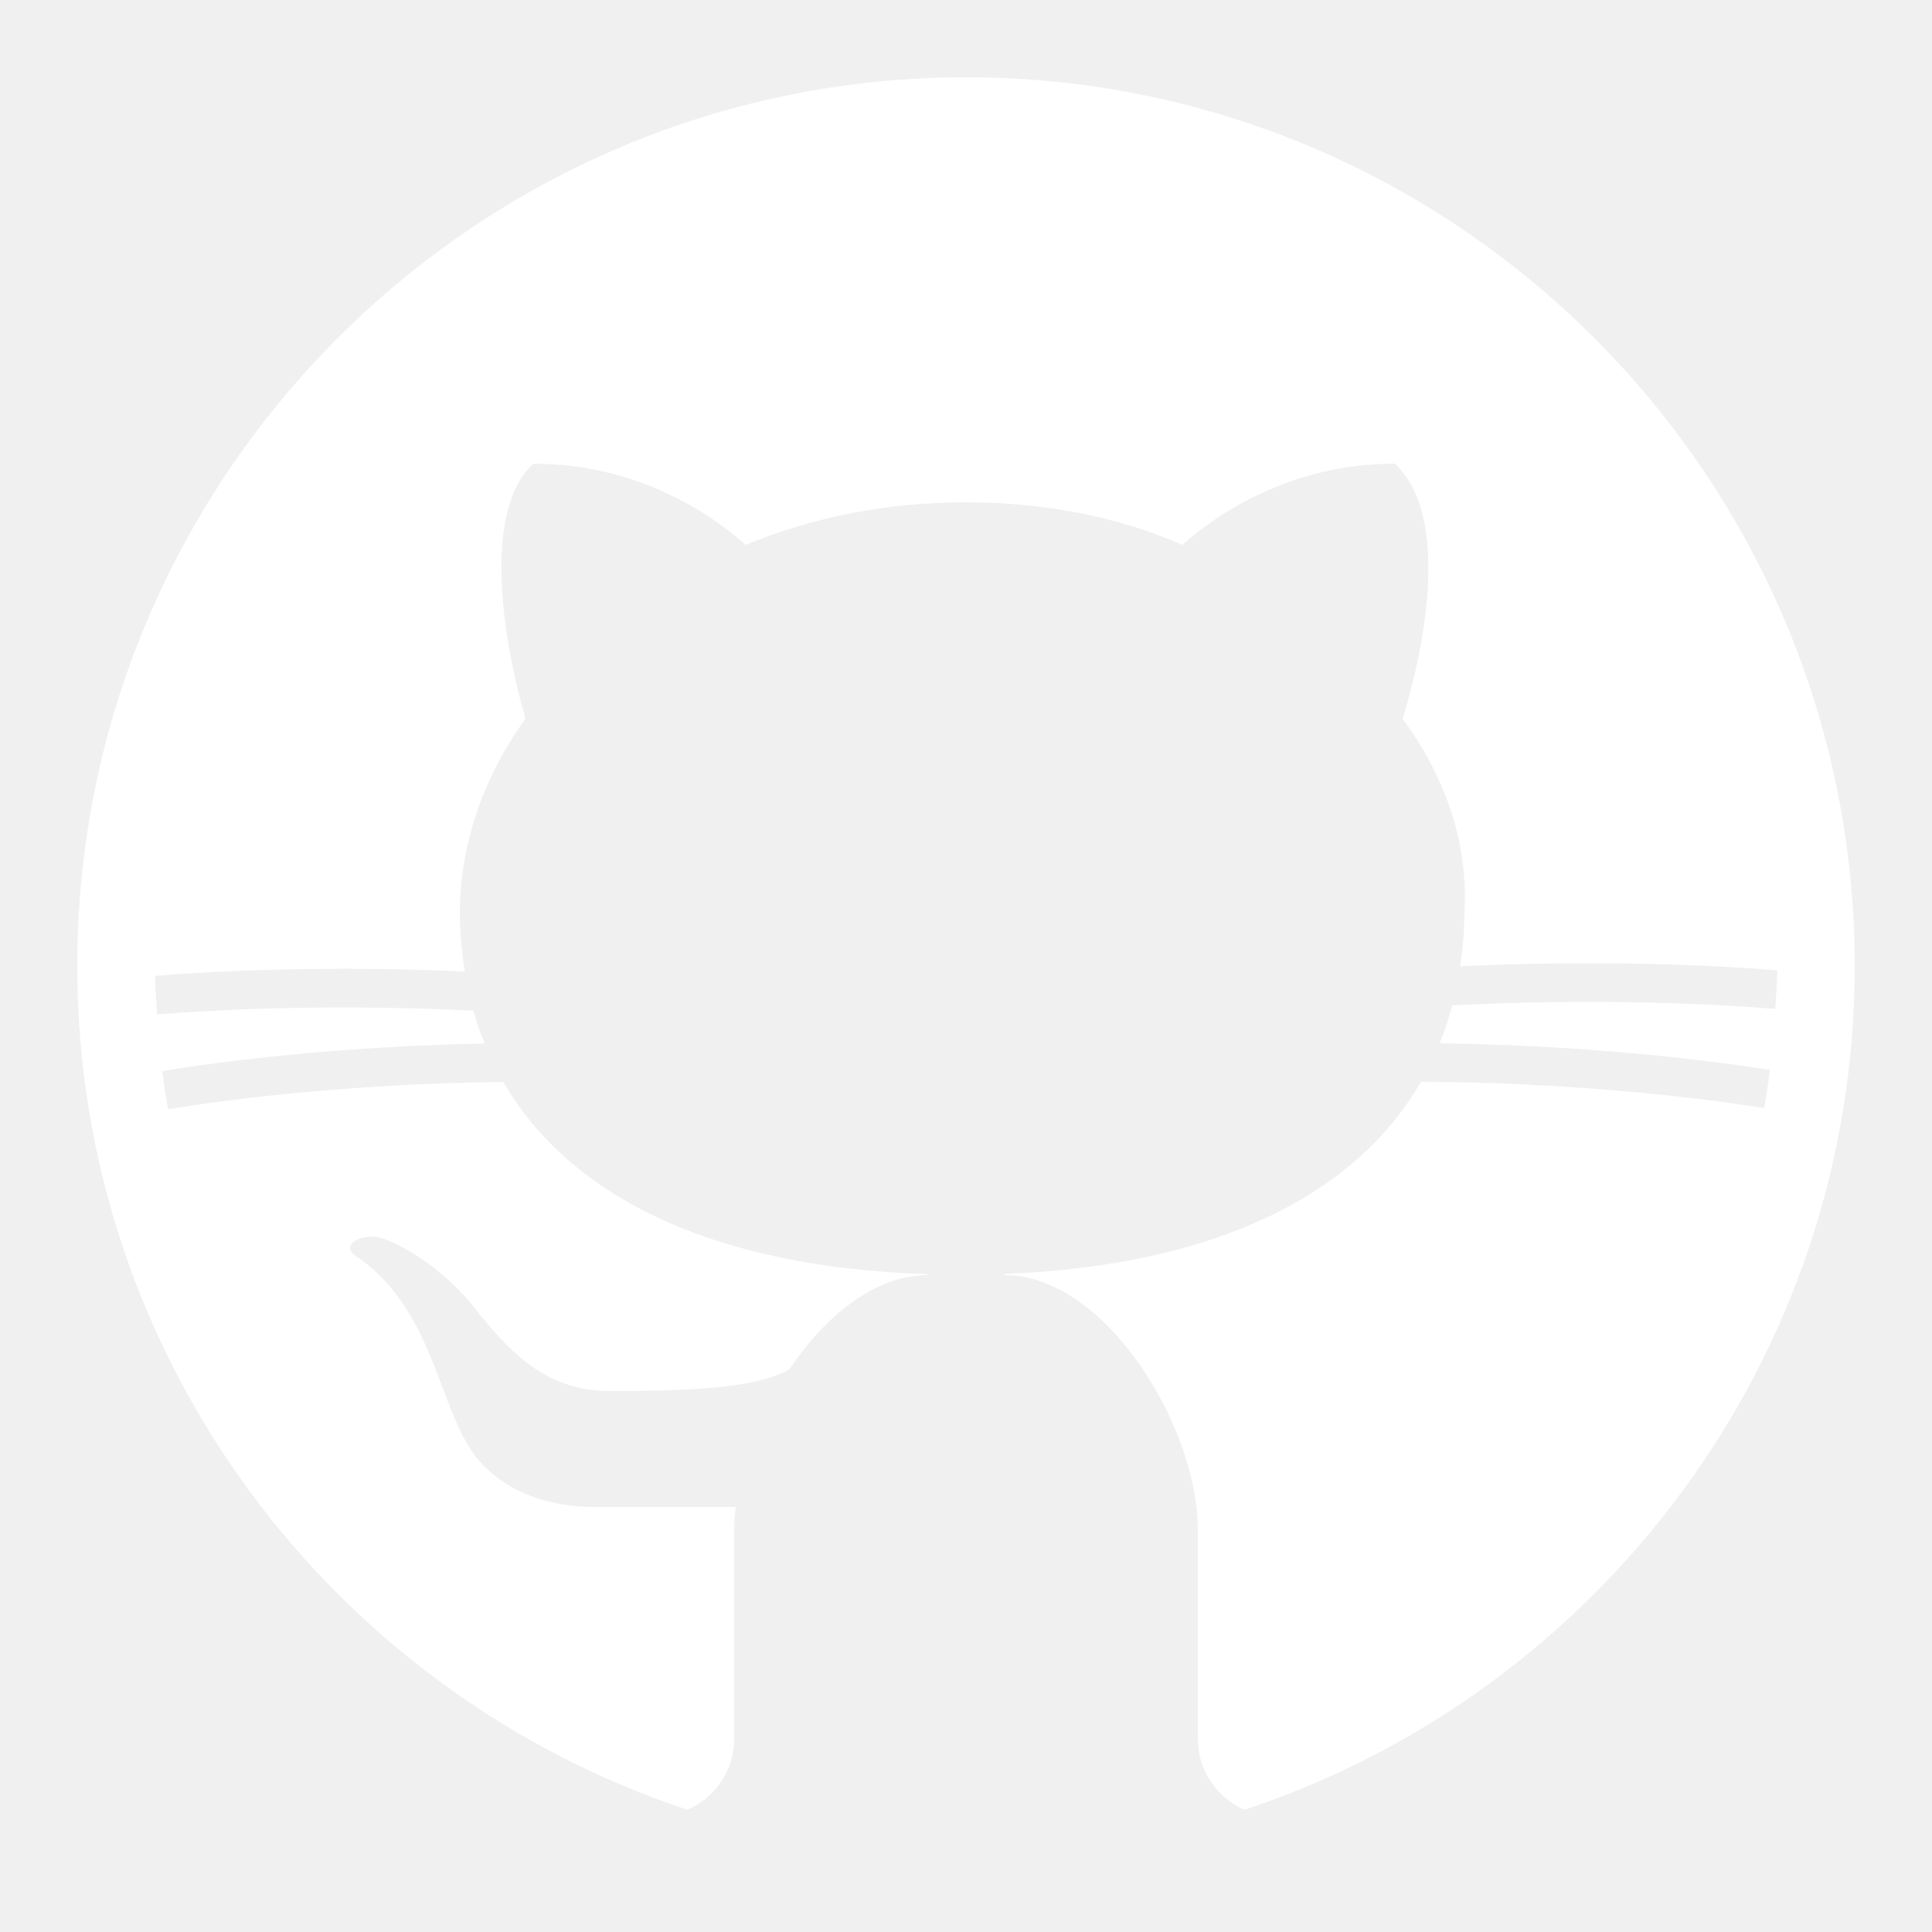
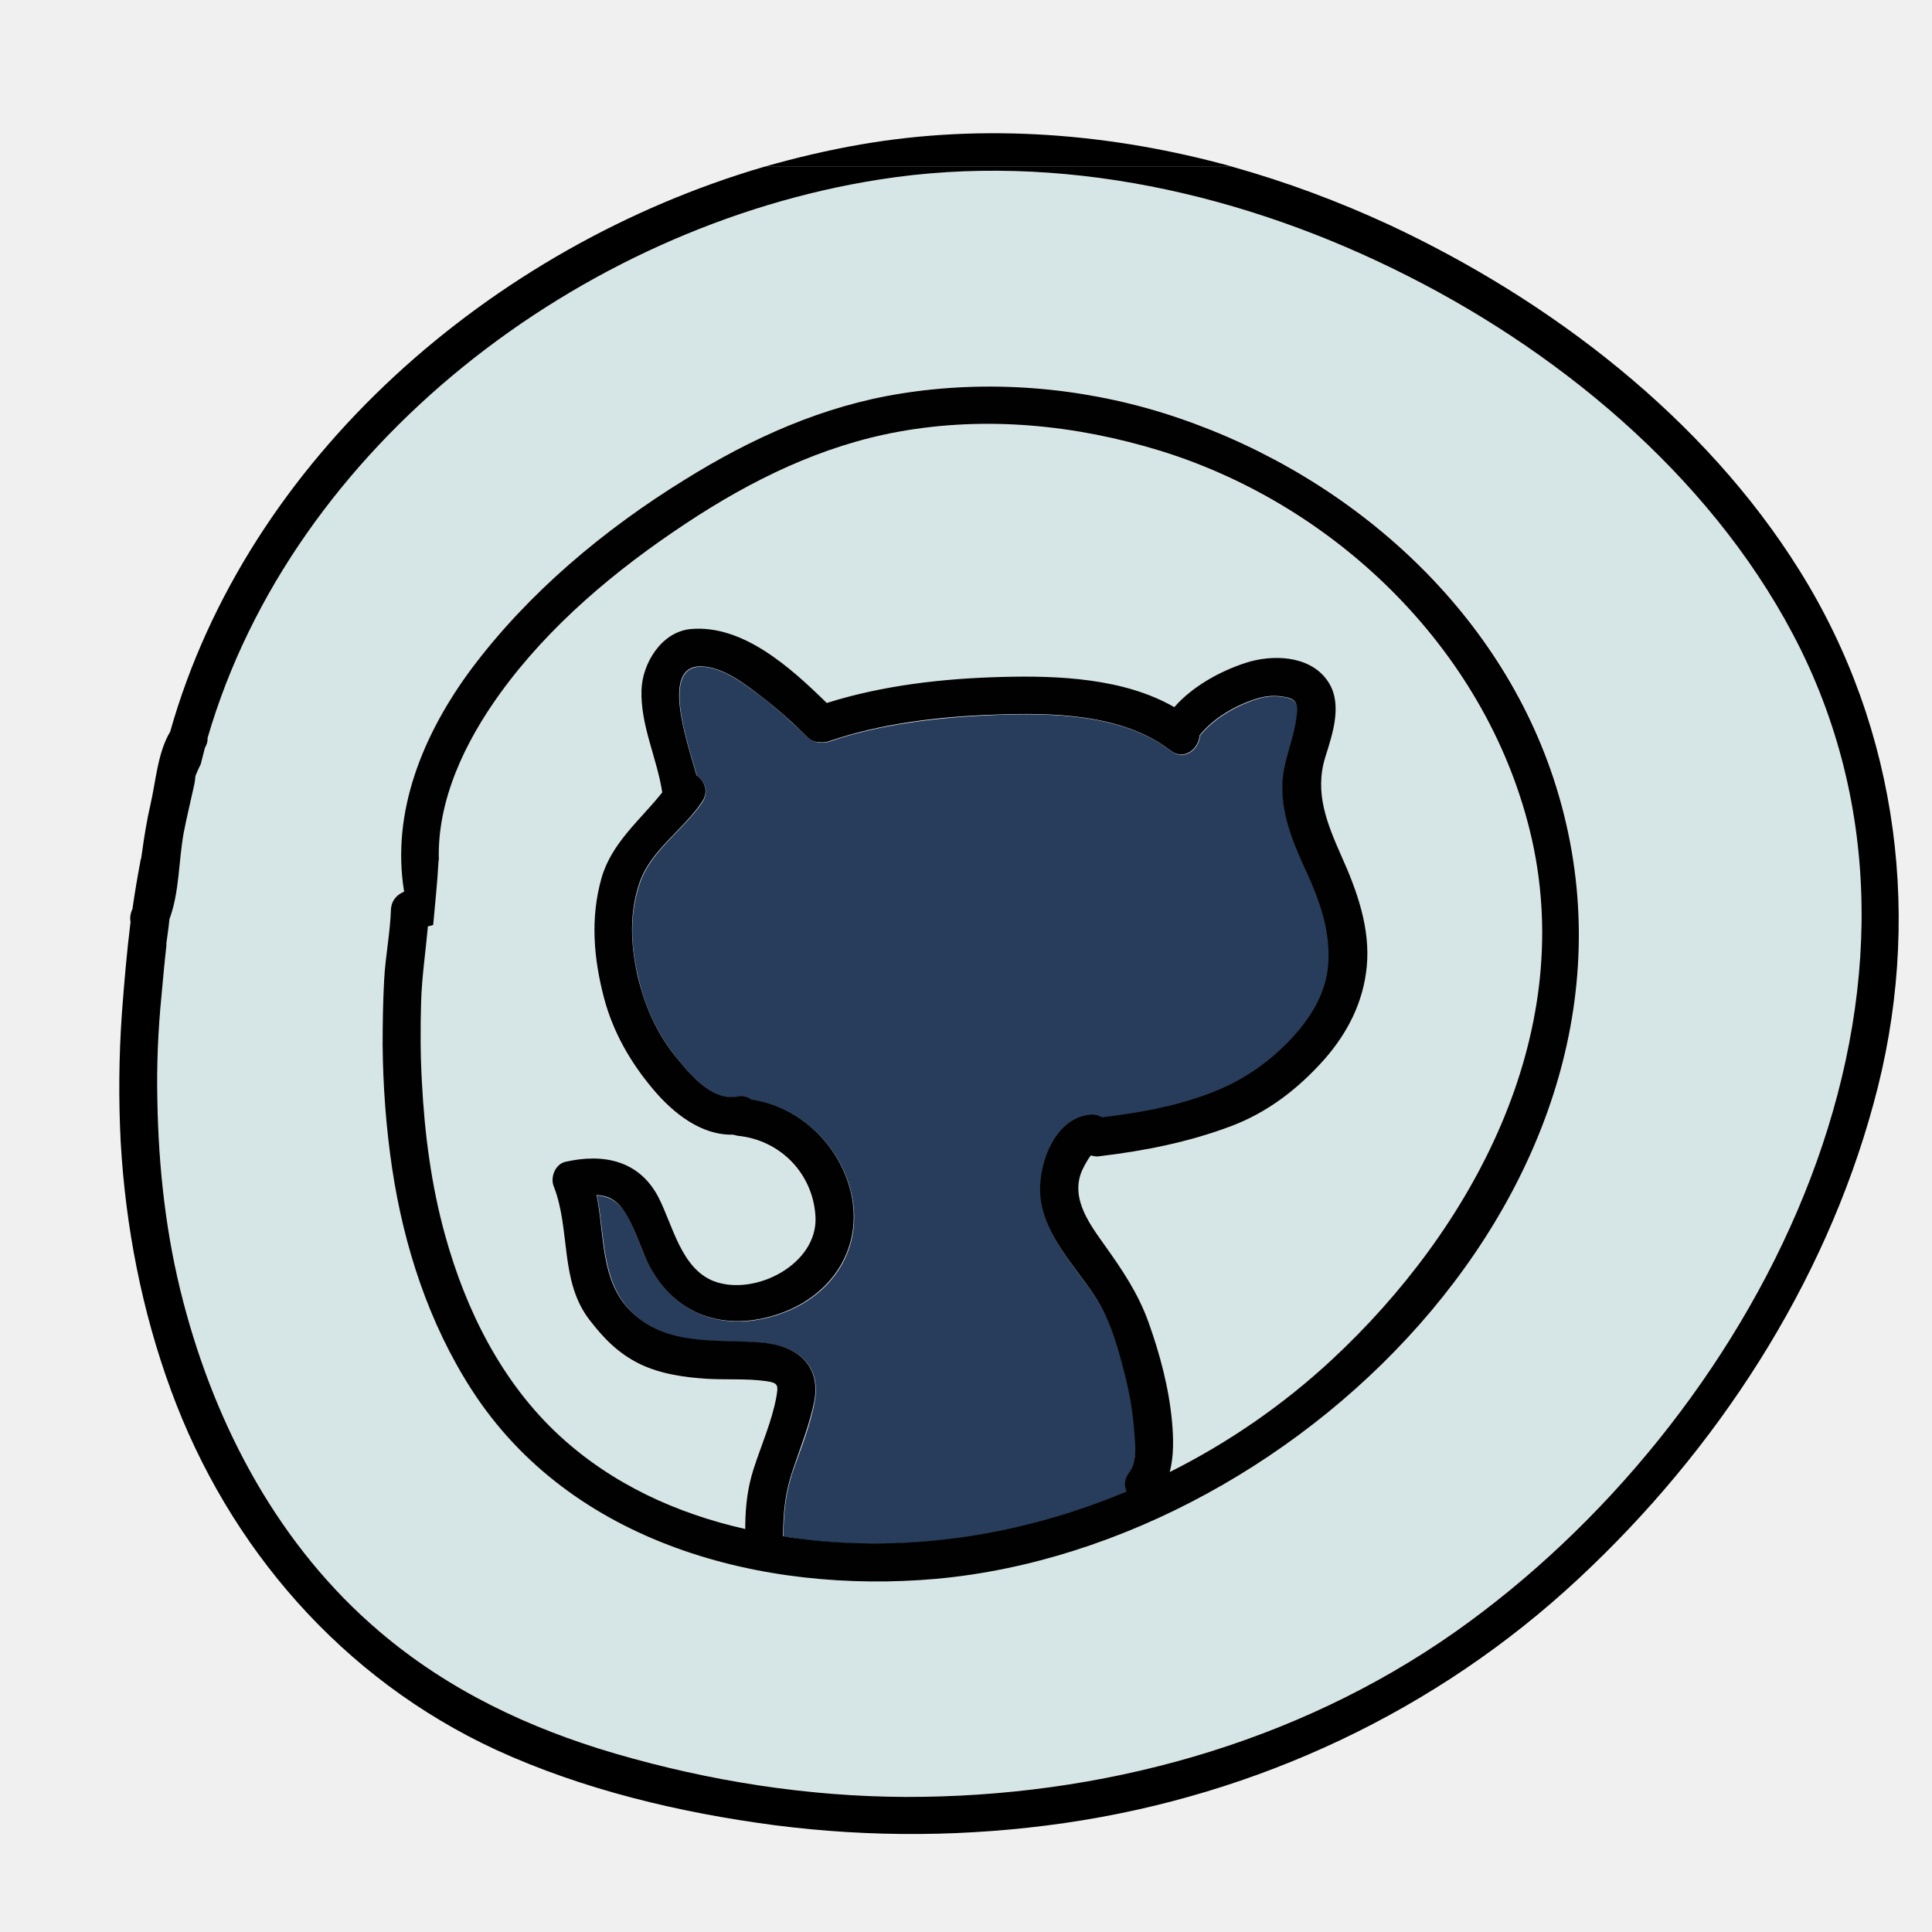
- <svg xmlns="http://www.w3.org/2000/svg" viewBox="0 0 50 50" width="500px" height="500px">
-   <path fill="#fff" d="M17.791,46.836C18.502,46.53,19,45.823,19,45v-5.4c0-0.197,0.016-0.402,0.041-0.61C19.027,38.994,19.014,38.997,19,39 c0,0-3,0-3.6,0c-1.5,0-2.8-0.6-3.4-1.8c-0.7-1.3-1-3.5-2.8-4.7C8.9,32.3,9.1,32,9.7,32c0.6,0.1,1.9,0.9,2.7,2c0.9,1.1,1.8,2,3.4,2 c2.487,0,3.82-0.125,4.622-0.555C21.356,34.056,22.649,33,24,33v-0.025c-5.668-0.182-9.289-2.066-10.975-4.975 c-3.665,0.042-6.856,0.405-8.677,0.707c-0.058-0.327-0.108-0.656-0.151-0.987c1.797-0.296,4.843-0.647,8.345-0.714 c-0.112-0.276-0.209-0.559-0.291-0.849c-3.511-0.178-6.541-0.039-8.187,0.097c-0.02-0.332-0.047-0.663-0.051-0.999 c1.649-0.135,4.597-0.27,8.018-0.111c-0.079-0.5-0.13-1.011-0.13-1.543c0-1.7,0.6-3.5,1.7-5c-0.5-1.7-1.2-5.3,0.2-6.6 c2.7,0,4.6,1.3,5.5,2.1C21,13.4,22.9,13,25,13s4,0.4,5.6,1.1c0.9-0.8,2.8-2.1,5.5-2.1c1.5,1.4,0.7,5,0.2,6.6c1.1,1.5,1.7,3.2,1.6,5 c0,0.484-0.045,0.951-0.11,1.409c3.499-0.172,6.527-0.034,8.204,0.102c-0.002,0.337-0.033,0.666-0.051,0.999 c-1.671-0.138-4.775-0.28-8.359-0.089c-0.089,0.336-0.197,0.663-0.325,0.98c3.546,0.046,6.665,0.389,8.548,0.689 c-0.043,0.332-0.093,0.661-0.151,0.987c-1.912-0.306-5.171-0.664-8.879-0.682C35.112,30.873,31.557,32.75,26,32.969V33 c2.6,0,5,3.9,5,6.6V45c0,0.823,0.498,1.53,1.209,1.836C41.37,43.804,48,35.164,48,25C48,12.318,37.683,2,25,2S2,12.318,2,25 C2,35.164,8.63,43.804,17.791,46.836z" />
+ <svg xmlns="http://www.w3.org/2000/svg" viewBox="0 0 512 512" width="100px" height="100px">
+   <path fill="#283D5B" d="M346.4,231.4c-3.2-7.2-6.5-14.5-6.5-22.6c0-6.8,3.1-12.4,3.8-18.9c0.3-2.6,0.2-4.3-2.6-5c-2.8-0.6-5.4-0.5-8.1,0.4c-5.3,1.7-11.4,5.1-15,9.7c-0.2,3.5-4.1,6.8-7.7,4c-12.7-9.8-31.6-10.1-46.9-9.5c-14.4,0.6-29.8,2.3-43.5,7c-0.8,0.3-1.7,0.4-2.4,0.3c-1.2,0-2.5-0.5-3.6-1.5c-3.8-3.7-7.7-7.3-11.9-10.5c-4.4-3.3-10.1-7.8-15.8-8.1c-11.2-0.6-4.1,19.8-1.5,28.9c2.1,1.4,3.2,4.2,1.5,6.9c-4.8,7.2-13.5,12.8-16.5,21.2c-2.9,8.2-2.6,16.7-0.6,25.1c1.7,7.6,4.7,14.4,9.5,20.6c3.7,4.8,9.9,12.6,16.9,11.3c1.5-0.3,2.8,0.1,3.8,0.8c12.8,1.9,23.3,12,26.3,24.6c3.4,14.6-4.9,27.3-18.8,32.1c-14.6,5.1-28.1,0.4-35-13.4c-2.3-4.5-3.6-9.8-6.5-14c-1.9-2.7-4.3-3.8-7.1-4c2.2,10.8,1,22.9,9.4,31.1c9.5,9.2,22.5,7,34.5,8c9,0.8,15.6,5.7,13.8,15.5c-1.1,6.2-3.6,12.3-5.7,18.3c-2.1,6.1-2.5,11.3-2.6,17.5c1.5,0.2,3.1,0.5,4.6,0.7c29.4,3.7,59.2-1.1,86.4-12.5c-0.6-1.5-0.6-3.3,0.7-5c1.8-2.4,1.7-6.5,1.6-9.3c-0.2-4.8-0.9-9.7-2.1-14.4c-1.9-7.8-4.1-16.4-8.6-23.1c-5.3-8-12.9-15.6-14.2-25.5c-1.1-8.4,3.4-21.5,13.1-22.4c1.2-0.1,2.3,0.2,3.1,0.7c9.4-1.2,19-2.8,27.9-6.1c8.5-3.2,15.4-7.6,21.7-14.1c5.4-5.6,9.9-12.6,10.4-20.5C352.7,246.9,349.9,239.1,346.4,231.4z" />
+   <path fill="#D6E5E5" d="M405.9,222.7c-11-49-51-88.4-98.4-103.1c-22.4-6.9-46.3-9.3-69.4-5.1c-20.5,3.7-39.1,12.9-56.4,24.3c-18.5,12.3-36.1,27-49.3,45.1c-9.3,12.8-16.7,28.3-16.2,44.2c0,0.1-0.1,0.3-0.1,0.4c-0.3,5.6-0.9,11.1-1.4,16.7c-0.5,0.2-0.9,0.3-1.4,0.4c-0.6,6.6-1.6,13.3-1.8,20c-0.2,7-0.2,14,0.2,21.1c0.7,13.8,2.5,27.6,6.2,40.9c5.6,19.8,15,38.9,30.3,53c13.9,12.8,31.1,20.6,49.2,24.7v-0.7c0-0.2,0-0.5,0-0.7c0.1-4.9,0.5-9.5,2.2-14.5c2-6.2,4.8-12.5,6-18.9c0.6-3.4,0.6-3.9-2.8-4.4c-5.1-0.7-10.4-0.3-15.6-0.6c-6.1-0.4-12.4-1.3-17.9-4c-5.6-2.8-9.3-6.6-13.1-11.5c-8-10.4-5-24-9.6-35.6c-0.9-2.3,0.5-5.8,3.1-6.4c10.1-2.3,19.6-0.4,24.7,9.4c3.9,7.3,6,18.8,14.6,22.2c11,4.3,27.8-4.4,27-17.2c-0.7-11.3-9.4-20.2-20.6-21.3c-0.5,0-0.9-0.1-1.3-0.3c-8.4,0.2-15.8-5.7-21.1-12c-6-7.1-10.6-15.1-13-24.1c-2.8-10.6-3.7-21.3-0.7-31.9c2.7-9.5,10.3-15.4,16.1-22.7c-1.4-9.1-5.8-17.7-5.5-27.1c0.2-7.2,5.3-15.5,13.1-16.2c13.8-1.2,26.4,10.2,36,19.6c14.9-4.6,30.9-6.5,46.4-6.9c14.9-0.4,32.3,0.4,45.7,8c4.8-5.5,12.1-9.5,18.8-11.7c7-2.3,16.7-2.1,21.5,4.3c4.6,6,1.7,14.3-0.3,20.7c-2.9,9.4,0.4,17.7,4.3,26.2c4.1,9.1,7.7,19.1,6.7,29.3c-1,9.3-5,17.4-11.1,24.4c-6.9,7.9-15.1,14.2-25,17.9c-11.2,4.2-22.8,6.5-34.6,7.9c-0.9,0.1-1.7,0-2.4-0.2c-1,1.2-2.4,3.9-2.7,4.9c-0.7,2-0.8,4.1-0.4,6.2c0.9,4.6,3.9,8.8,6.6,12.5c4.8,6.6,9,12.9,11.8,20.7c3,8.4,5.4,17.4,6.2,26.3c0.4,4.4,0.5,9-0.6,13.3c15.7-7.8,30.2-17.9,43-29.8C390.2,325.7,417.6,274.8,405.9,222.7z" />
+   <path fill="#D6E5E5" d="M477.2,172.1c-21.3-43.4-61.6-77.5-104.2-99C330.3,51.4,280.8,40,232.9,47.6C154,60,77.6,117.9,55,195.5c0,0.9-0.2,1.7-0.7,2.6c-0.4,1.4-0.8,2.9-1.1,4.3c-0.5,1-1,2-1.4,3.1c-0.1,0.9-0.3,1.9-0.4,2.7c-0.9,4.1-2,8.2-2.7,12.3c-1.4,7.7-1.1,15.7-3.8,23c-0.2,2.1-0.5,4.2-0.8,6.3c0,0.3,0,0.5,0,0.7c-0.5,4.4-0.9,8.8-1.3,13.2c-0.8,9.2-1.2,18.4-1.1,27.6c0.3,18.1,2.4,36.2,6.9,53.7c8.7,33.3,25.5,64.8,52,87.3c18.2,15.5,39.5,25.7,62.4,32.3c25,7.3,51,11.4,77.1,11.5c51.5,0.1,103.2-13.9,145.6-43.7C464.1,377.2,523.2,265.6,477.2,172.1z M248.3,418.3c-46.2,4.2-96.9-9.2-123.2-50.1c-11.4-17.7-18-38.1-21.1-58.8c-1.6-10.8-2.5-21.7-2.5-32.6c0-5.7,0.1-11.4,0.4-17.1c0.4-6.3,1.6-12.5,1.8-18.7c0.1-2.4,1.6-4.1,3.5-4.8c-3.5-21.2,5.1-41.9,17.8-59c15-20.3,35.2-37,56.6-50.2c17.7-10.9,36.5-19.5,57.2-22.8c23-3.7,47.1-1.8,69.4,5.1c46.6,14.5,88.1,49.6,103.6,96.9C445.4,308.6,346.2,409.4,248.3,418.3z" />
+   <path d="M228,38.3c-8.6,1.5-17.1,3.5-25.5,5.9h124.2C294.6,35.3,260.8,32.6,228,38.3z" />
+   <path d="M476.9,151.2c-25.2-40.4-65.9-71.6-108.7-91.6c-13.4-6.2-27.3-11.4-41.6-15.4H202.5C130.4,65.3,65.6,121.4,45.1,193.9c-3.3,5.5-3.8,13.1-5.2,19.2c-1,4.3-1.7,8.7-2.3,13.1c-0.1,0.4-0.1,0.9-0.2,1.3c-0.1,0.3-0.2,0.5-0.2,0.8c-0.8,4.2-1.5,8.4-2.1,12.6c0,0.1-0.1,0.1-0.1,0.2c-0.5,1.2-0.6,2.3-0.4,3.2c-1,8.1-1.7,16.2-2.3,24.3c-0.8,11.4-0.9,22.9-0.3,34.3c1.3,22.3,5.6,44.5,13.3,65.5c15.3,41.8,45.5,76.5,86.1,95.3c23.1,10.6,48.8,16.7,73.9,20c25.5,3.3,51.5,3.1,77-0.6c50.9-7.4,98.5-29.7,136.1-64.8c36.4-33.9,65-77.6,78.1-125.8C509.7,244.6,503.4,193.6,476.9,151.2z M385.6,432.5c-42.4,29.8-94.1,43.8-145.6,43.7C214,476.1,188,472,163,464.7c-22.9-6.7-44.2-16.8-62.4-32.3c-26.5-22.5-43.3-54-52-87.3c-4.6-17.5-6.6-35.6-6.9-53.7c-0.2-9.2,0.2-18.4,1.1-27.6c0.4-4.4,0.8-8.8,1.3-13.2c0-0.2,0-0.5,0-0.7c0.3-2.1,0.6-4.2,0.8-6.3c2.7-7.3,2.4-15.4,3.8-23c0.8-4.1,1.8-8.2,2.7-12.3c0.2-0.8,0.3-1.7,0.4-2.7c0.4-1,0.9-2.1,1.4-3.1c0.4-1.4,0.7-2.9,1.1-4.3c0.5-0.9,0.8-1.8,0.7-2.6C77.6,117.9,154,60,232.9,47.6c47.9-7.6,97.3,3.8,140.1,25.5c42.6,21.5,82.8,55.7,104.2,99C523.2,265.6,464.1,377.2,385.6,432.5z" />
+   <path fill="#010101" d="M411.7,206.3c-15.6-47.3-57-82.4-103.6-96.9c-22.3-6.9-46.3-8.8-69.4-5.1c-20.7,3.3-39.5,11.8-57.2,22.8c-21.4,13.2-41.5,30-56.6,50.2c-12.7,17.1-21.3,37.8-17.8,59c-1.8,0.7-3.4,2.3-3.5,4.8c-0.2,6.2-1.5,12.5-1.8,18.7c-0.3,5.7-0.4,11.4-0.4,17.1c0.1,10.9,0.9,21.8,2.5,32.6c3.1,20.7,9.7,41.1,21.1,58.8c26.3,40.8,77,54.2,123.2,50.1C346.2,409.4,445.4,308.6,411.7,206.3z M299.2,390.3c-1.3,1.7-1.3,3.5-0.7,5c-27.2,11.4-57,16.2-86.4,12.5c-1.5-0.2-3.1-0.4-4.6-0.7c0.1-6.2,0.5-11.4,2.6-17.5c2-6,4.5-12.1,5.7-18.3c1.8-9.8-4.9-14.7-13.8-15.5c-12.1-1-25,1.1-34.5-8c-8.5-8.1-7.2-20.3-9.4-31.1c2.8,0.1,5.2,1.2,7.1,4c2.9,4.2,4.3,9.4,6.5,14c6.9,13.9,20.4,18.5,35,13.4c13.8-4.8,22.2-17.5,18.8-32.1c-3-12.6-13.5-22.7-26.3-24.6c-1-0.7-2.2-1.1-3.8-0.8c-7,1.3-13.1-6.5-16.9-11.3c-4.8-6.2-7.7-13-9.5-20.6c-1.9-8.4-2.3-16.9,0.6-25.1c3-8.4,11.7-13.9,16.5-21.2c1.8-2.7,0.6-5.5-1.5-6.9c-2.6-9.2-9.7-29.5,1.5-28.9c5.8,0.3,11.5,4.8,15.8,8.1c4.2,3.2,8.2,6.8,11.9,10.5c1.1,1.1,2.3,1.5,3.6,1.5c0.8,0.1,1.6,0,2.4-0.3c13.7-4.7,29.1-6.5,43.5-7c15.3-0.6,34.2-0.3,46.9,9.5c3.6,2.8,7.5-0.5,7.7-4c3.6-4.6,9.6-8,15-9.7c2.8-0.9,5.3-1,8.1-0.4c2.9,0.6,2.9,2.4,2.6,5c-0.7,6.5-3.8,12.1-3.8,18.9c0,8,3.2,15.4,6.5,22.6c3.5,7.7,6.3,15.6,5.7,24.1c-0.5,8-5,14.9-10.4,20.5c-6.3,6.5-13.2,11-21.7,14.1c-8.9,3.3-18.5,5-27.9,6.1c-0.8-0.5-1.8-0.8-3.1-0.7c-9.7,0.9-14.2,14-13.1,22.4c1.3,9.9,8.9,17.5,14.2,25.5c4.5,6.7,6.7,15.3,8.6,23.1c1.1,4.7,1.8,9.5,2.1,14.4C301,383.8,301.1,387.9,299.2,390.3z M353,360.3c-12.8,11.9-27.4,22-43,29.8c1.1-4.3,1-8.9,0.6-13.3c-0.8-8.9-3.2-17.9-6.2-26.3c-2.8-7.8-7-14-11.8-20.7c-2.7-3.8-5.7-7.9-6.6-12.5c-0.4-2.1-0.3-4.2,0.4-6.2c0.3-1,1.7-3.7,2.7-4.9c0.7,0.2,1.5,0.4,2.4,0.2c11.8-1.4,23.4-3.7,34.6-7.9c9.9-3.7,18-10,25-17.9c6.1-7,10.2-15.1,11.1-24.4c1-10.2-2.6-20.2-6.7-29.3c-3.8-8.6-7.2-16.8-4.3-26.2c2-6.4,4.9-14.7,0.3-20.7c-4.8-6.4-14.5-6.6-21.5-4.3c-6.7,2.2-14,6.2-18.8,11.7c-13.4-7.7-30.8-8.4-45.7-8c-15.5,0.4-31.5,2.2-46.4,6.9c-9.6-9.4-22.2-20.8-36-19.6c-7.8,0.7-12.9,9.1-13.1,16.2c-0.3,9.3,4.1,18,5.5,27.1c-5.8,7.3-13.4,13.3-16.1,22.7c-3,10.6-2.1,21.3,0.7,31.9c2.4,9,7,17,13,24.1c5.3,6.3,12.7,12.2,21.1,12c0.4,0.1,0.8,0.2,1.3,0.3c11.2,1.1,19.9,9.9,20.6,21.3c0.8,12.7-16.1,21.4-27,17.2c-8.6-3.4-10.8-14.8-14.6-22.2c-5.1-9.8-14.6-11.7-24.7-9.4c-2.6,0.6-4,4-3.1,6.4c4.6,11.6,1.5,25.2,9.6,35.6c3.8,4.9,7.5,8.7,13.1,11.5c5.5,2.7,11.8,3.6,17.9,4c5.2,0.3,10.4-0.1,15.6,0.6c3.4,0.5,3.4,1,2.8,4.4c-1.2,6.4-4,12.7-6,18.9c-1.6,5-2.1,9.6-2.2,14.5c0,0.2,0,0.5,0,0.7v0.7c-18.2-4.1-35.3-11.9-49.2-24.7c-15.3-14.1-24.8-33.2-30.3-53c-3.7-13.3-5.5-27.1-6.2-40.9c-0.4-7-0.4-14-0.2-21.1c0.2-6.7,1.2-13.3,1.8-20c0.5-0.1,1-0.2,1.4-0.4c0.5-5.6,1.1-11.1,1.4-16.7c0-0.1,0-0.3,0.1-0.4c-0.5-15.9,6.9-31.3,16.2-44.2c13.1-18.1,30.7-32.8,49.3-45.1c17.2-11.4,35.9-20.6,56.4-24.3c23.2-4.2,47-1.8,69.4,5.1c47.4,14.7,87.4,54.1,98.4,103.1C417.6,274.8,390.2,325.7,353,360.3z" />
</svg>
